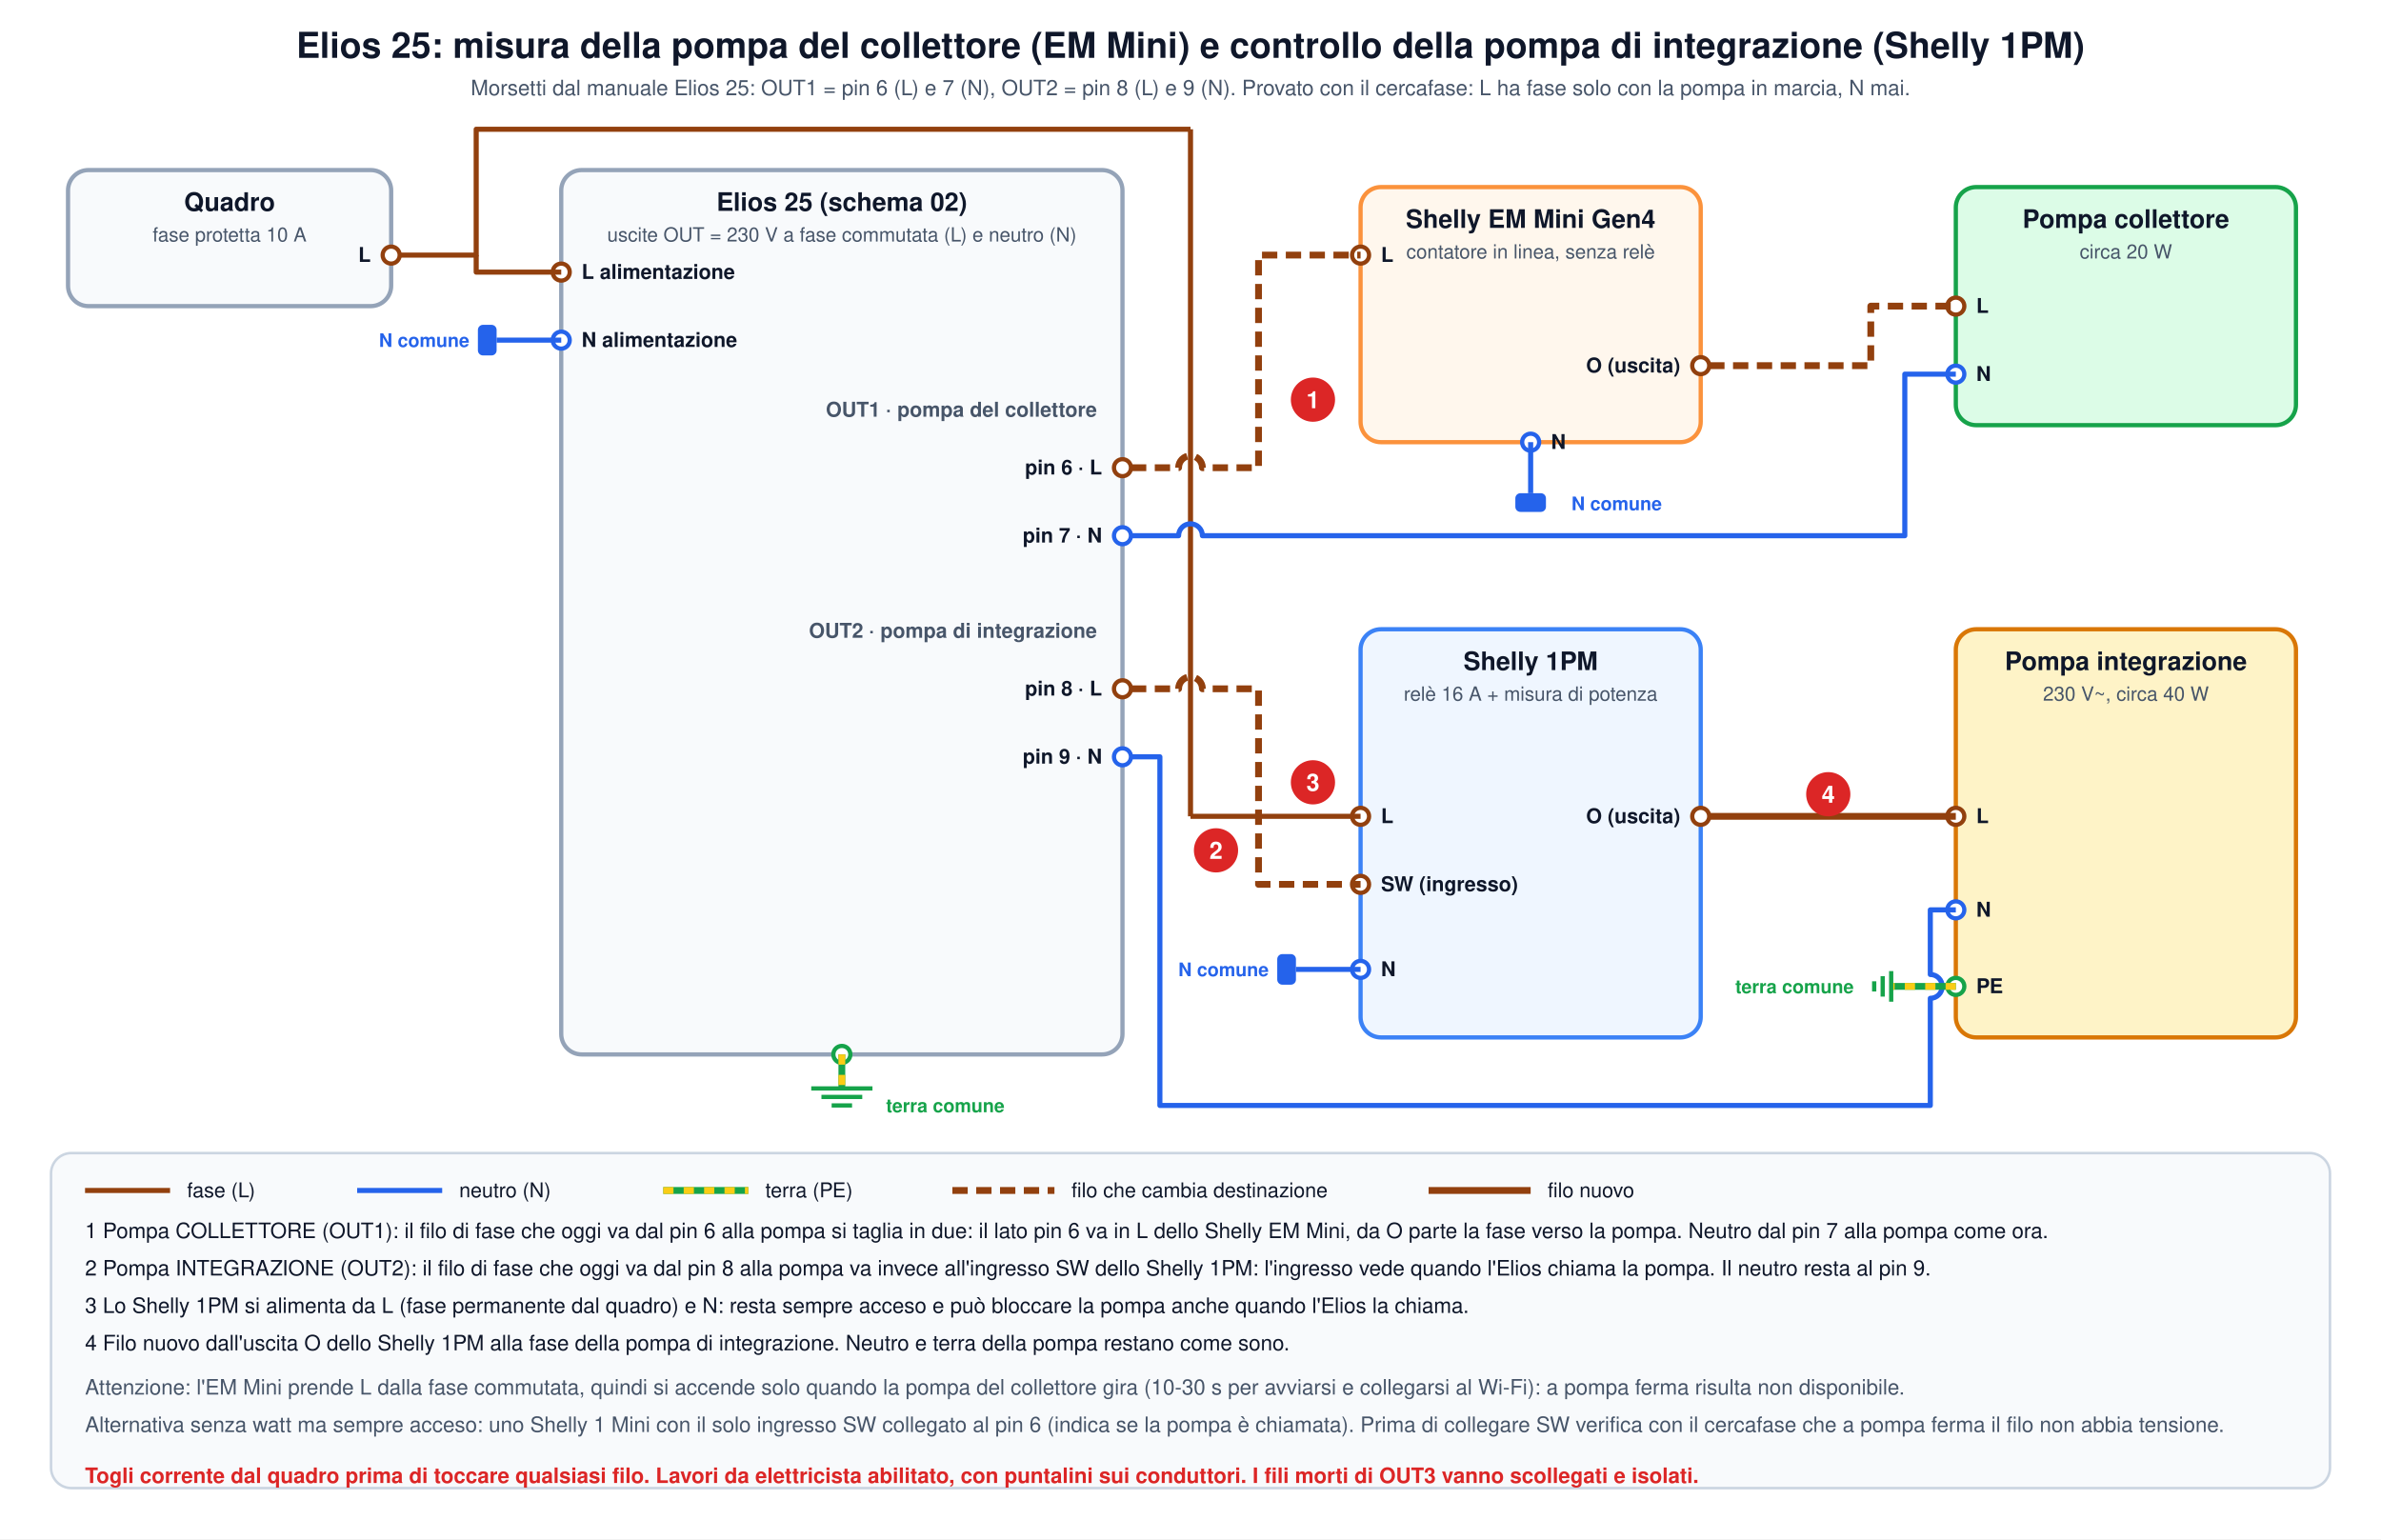
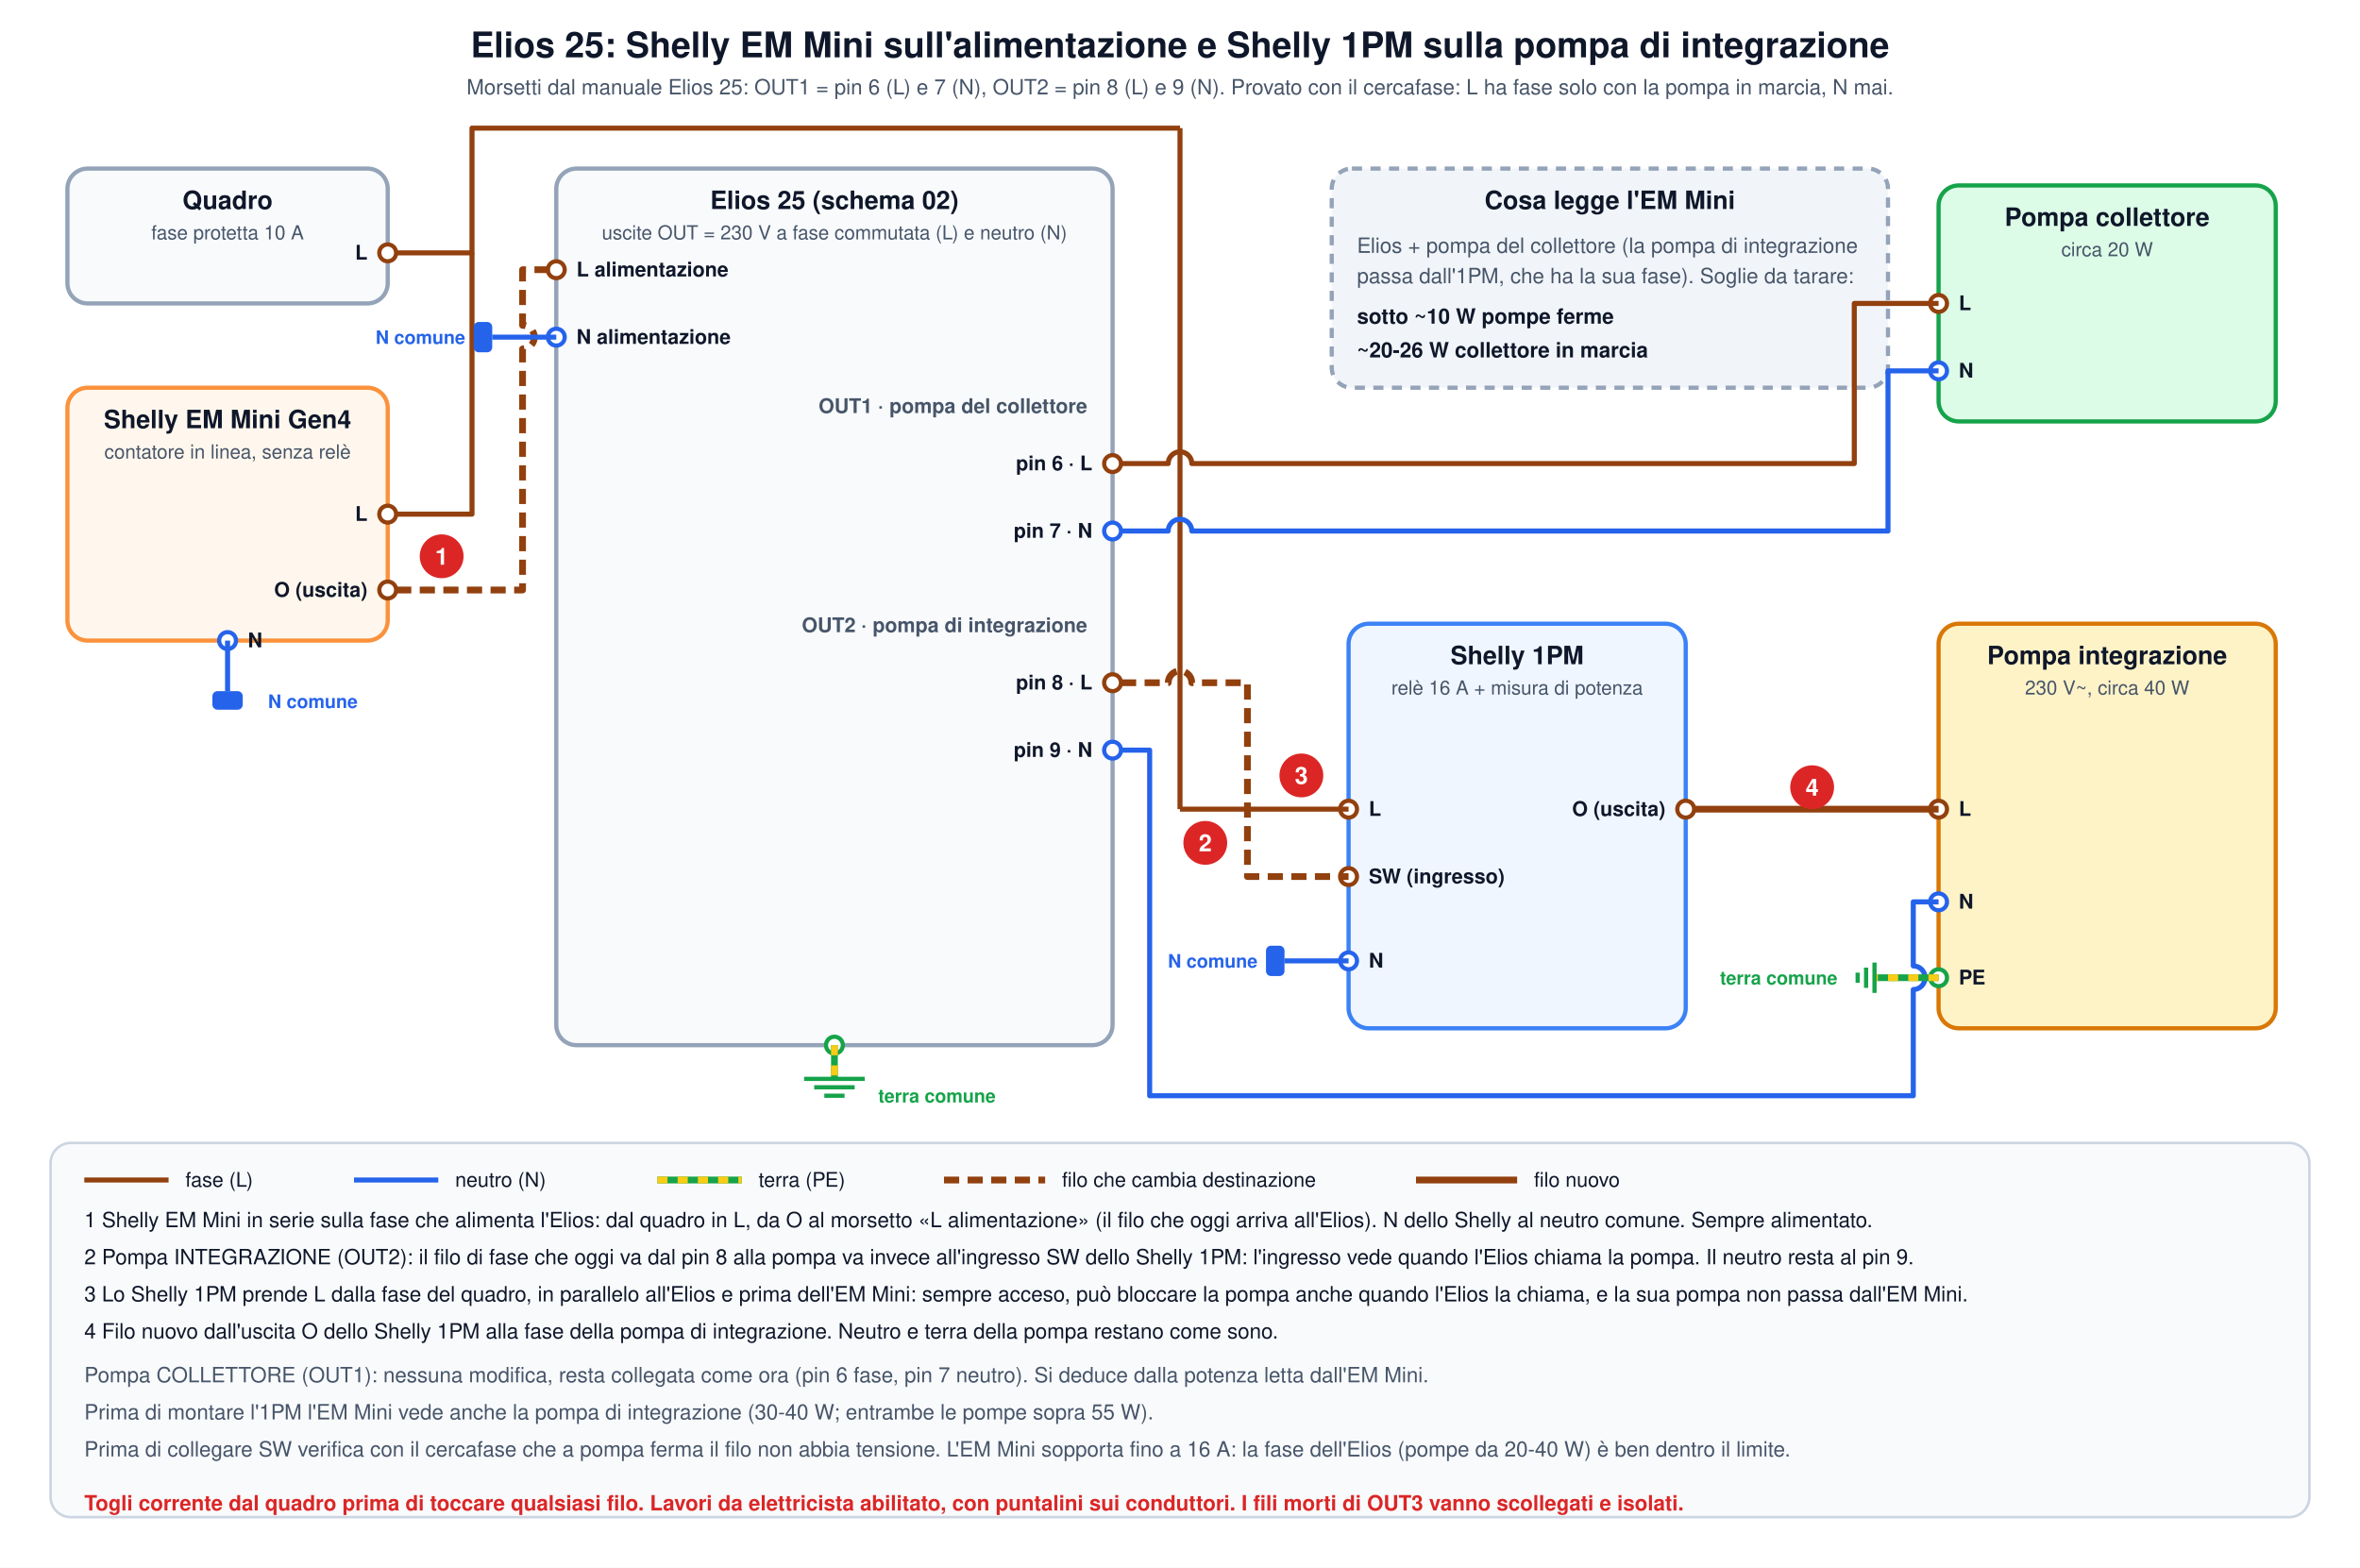
- <svg xmlns="http://www.w3.org/2000/svg" viewBox="0 0 1400 905" width="1400" height="905" font-family="Helvetica, Arial, sans-serif">
-   <rect width="1400" height="905" fill="#ffffff" />
-   <text x="700.0" y="34" font-size="21" font-weight="700" fill="#0f172a" text-anchor="middle">Elios 25: misura della pompa del collettore (EM Mini) e controllo della pompa di integrazione (Shelly 1PM)</text>
+ <svg xmlns="http://www.w3.org/2000/svg" viewBox="0 0 1400 930" width="1400" height="930" font-family="Helvetica, Arial, sans-serif">
+   <rect width="1400" height="930" fill="#ffffff" />
+   <text x="700.0" y="34" font-size="21" font-weight="700" fill="#0f172a" text-anchor="middle">Elios 25: Shelly EM Mini sull'alimentazione e Shelly 1PM sulla pompa di integrazione</text>
  <text x="700.0" y="56" font-size="12.5" font-weight="400" fill="#475569" text-anchor="middle">Morsetti dal manuale Elios 25: OUT1 = pin 6 (L) e 7 (N), OUT2 = pin 8 (L) e 9 (N). Provato con il cercafase: L ha fase solo con la pompa in marcia, N mai.</text>
  <rect x="40" y="100" width="190" height="80" rx="12" fill="#f8fafc" stroke="#94a3b8" stroke-width="2.5" />
  <text x="135.0" y="124" font-size="15" font-weight="700" fill="#0f172a" text-anchor="middle">Quadro</text>
  <text x="135.0" y="142" font-size="11.5" font-weight="400" fill="#475569" text-anchor="middle">fase protetta 10 A</text>
  <circle cx="230" cy="150" r="5" fill="#fff" stroke="#92400e" stroke-width="2.5" />
  <text x="218" y="154" font-size="12" font-weight="700" fill="#0f172a" text-anchor="end">L</text>
+   <rect x="40" y="230" width="190" height="150" rx="12" fill="#fff7ed" stroke="#fb923c" stroke-width="2.5" />
+   <text x="135.0" y="254" font-size="15" font-weight="700" fill="#0f172a" text-anchor="middle">Shelly EM Mini Gen4</text>
+   <text x="135.0" y="272" font-size="11.5" font-weight="400" fill="#475569" text-anchor="middle">contatore in linea, senza relè</text>
+   <circle cx="230" cy="305" r="5" fill="#fff" stroke="#92400e" stroke-width="2.5" />
+   <text x="218" y="309" font-size="12" font-weight="700" fill="#0f172a" text-anchor="end">L</text>
+   <circle cx="230" cy="350" r="5" fill="#fff" stroke="#92400e" stroke-width="2.5" />
+   <text x="218" y="354" font-size="12" font-weight="700" fill="#0f172a" text-anchor="end">O (uscita)</text>
+   <circle cx="135" cy="380" r="5" fill="#fff" stroke="#2563eb" stroke-width="2.5" />
+   <text x="147" y="384" font-size="12" font-weight="700" fill="#0f172a" text-anchor="start">N</text>
  <rect x="330" y="100" width="330" height="520" rx="12" fill="#f8fafc" stroke="#94a3b8" stroke-width="2.5" />
  <text x="495.0" y="124" font-size="15" font-weight="700" fill="#0f172a" text-anchor="middle">Elios 25 (schema 02)</text>
  <text x="495.0" y="142" font-size="11.5" font-weight="400" fill="#475569" text-anchor="middle">uscite OUT = 230 V a fase commutata (L) e neutro (N)</text>
  <circle cx="330" cy="160" r="5" fill="#fff" stroke="#92400e" stroke-width="2.5" />
  <text x="342" y="164" font-size="12" font-weight="700" fill="#0f172a" text-anchor="start">L alimentazione</text>
  <circle cx="330" cy="200" r="5" fill="#fff" stroke="#2563eb" stroke-width="2.5" />
  <text x="342" y="204" font-size="12" font-weight="700" fill="#0f172a" text-anchor="start">N alimentazione</text>
  <text x="645" y="245" font-size="12" font-weight="700" fill="#475569" text-anchor="end">OUT1 · pompa del collettore</text>
  <circle cx="660" cy="275" r="5" fill="#fff" stroke="#92400e" stroke-width="2.5" />
  <text x="648" y="279" font-size="12" font-weight="700" fill="#0f172a" text-anchor="end">pin 6 · L</text>
  <circle cx="660" cy="315" r="5" fill="#fff" stroke="#2563eb" stroke-width="2.5" />
  <text x="648" y="319" font-size="12" font-weight="700" fill="#0f172a" text-anchor="end">pin 7 · N</text>
  <text x="645" y="375" font-size="12" font-weight="700" fill="#475569" text-anchor="end">OUT2 · pompa di integrazione</text>
  <circle cx="660" cy="405" r="5" fill="#fff" stroke="#92400e" stroke-width="2.5" />
  <text x="648" y="409" font-size="12" font-weight="700" fill="#0f172a" text-anchor="end">pin 8 · L</text>
  <circle cx="660" cy="445" r="5" fill="#fff" stroke="#2563eb" stroke-width="2.5" />
  <text x="648" y="449" font-size="12" font-weight="700" fill="#0f172a" text-anchor="end">pin 9 · N</text>
  <circle cx="495" cy="620" r="5" fill="#fff" stroke="#16a34a" stroke-width="2.5" />
-   <rect x="800" y="110" width="200" height="150" rx="12" fill="#fff7ed" stroke="#fb923c" stroke-width="2.5" />
-   <text x="900.0" y="134" font-size="15" font-weight="700" fill="#0f172a" text-anchor="middle">Shelly EM Mini Gen4</text>
-   <text x="900.0" y="152" font-size="11.5" font-weight="400" fill="#475569" text-anchor="middle">contatore in linea, senza relè</text>
-   <circle cx="800" cy="150" r="5" fill="#fff" stroke="#92400e" stroke-width="2.5" />
-   <text x="812" y="154" font-size="12" font-weight="700" fill="#0f172a" text-anchor="start">L</text>
-   <circle cx="1000" cy="215" r="5" fill="#fff" stroke="#92400e" stroke-width="2.5" />
-   <text x="988" y="219" font-size="12" font-weight="700" fill="#0f172a" text-anchor="end">O (uscita)</text>
-   <circle cx="900" cy="260" r="5" fill="#fff" stroke="#2563eb" stroke-width="2.5" />
-   <text x="912" y="264" font-size="12" font-weight="700" fill="#0f172a" text-anchor="start">N</text>
+   <rect x="790" y="100" width="330" height="130" rx="12" fill="#f1f5f9" stroke="#94a3b8" stroke-width="2.5" stroke-dasharray="6 5" />
+   <text x="955.0" y="124" font-size="15" font-weight="700" fill="#0f172a" text-anchor="middle">Cosa legge l'EM Mini</text>
+   <text x="805" y="150" font-size="12.5" font-weight="400" fill="#475569" text-anchor="start">Elios + pompa del collettore (la pompa di integrazione</text>
+   <text x="805" y="168" font-size="12.5" font-weight="400" fill="#475569" text-anchor="start">passa dall'1PM, che ha la sua fase). Soglie da tarare:</text>
+   <text x="805" y="192" font-size="12.5" font-weight="700" fill="#0f172a" text-anchor="start">sotto ~10 W pompe ferme</text>
+   <text x="805" y="212" font-size="12.5" font-weight="700" fill="#0f172a" text-anchor="start">~20-26 W collettore in marcia</text>
  <rect x="1150" y="110" width="200" height="140" rx="12" fill="#dcfce7" stroke="#16a34a" stroke-width="2.5" />
  <text x="1250.0" y="134" font-size="15" font-weight="700" fill="#0f172a" text-anchor="middle">Pompa collettore</text>
  <text x="1250.0" y="152" font-size="11.5" font-weight="400" fill="#475569" text-anchor="middle">circa 20 W</text>
  <circle cx="1150" cy="180" r="5" fill="#fff" stroke="#92400e" stroke-width="2.5" />
  <text x="1162" y="184" font-size="12" font-weight="700" fill="#0f172a" text-anchor="start">L</text>
  <circle cx="1150" cy="220" r="5" fill="#fff" stroke="#2563eb" stroke-width="2.5" />
  <text x="1162" y="224" font-size="12" font-weight="700" fill="#0f172a" text-anchor="start">N</text>
  <rect x="800" y="370" width="200" height="240" rx="12" fill="#eff6ff" stroke="#3b82f6" stroke-width="2.5" />
  <text x="900.0" y="394" font-size="15" font-weight="700" fill="#0f172a" text-anchor="middle">Shelly 1PM</text>
  <text x="900.0" y="412" font-size="11.5" font-weight="400" fill="#475569" text-anchor="middle">relè 16 A + misura di potenza</text>
  <circle cx="800" cy="480" r="5" fill="#fff" stroke="#92400e" stroke-width="2.5" />
  <text x="812" y="484" font-size="12" font-weight="700" fill="#0f172a" text-anchor="start">L</text>
  <circle cx="800" cy="520" r="5" fill="#fff" stroke="#92400e" stroke-width="2.5" />
  <text x="812" y="524" font-size="12" font-weight="700" fill="#0f172a" text-anchor="start">SW (ingresso)</text>
  <circle cx="800" cy="570" r="5" fill="#fff" stroke="#2563eb" stroke-width="2.5" />
  <text x="812" y="574" font-size="12" font-weight="700" fill="#0f172a" text-anchor="start">N</text>
  <circle cx="1000" cy="480" r="5" fill="#fff" stroke="#92400e" stroke-width="2.5" />
  <text x="988" y="484" font-size="12" font-weight="700" fill="#0f172a" text-anchor="end">O (uscita)</text>
  <rect x="1150" y="370" width="200" height="240" rx="12" fill="#fef3c7" stroke="#d97706" stroke-width="2.5" />
  <text x="1250.0" y="394" font-size="15" font-weight="700" fill="#0f172a" text-anchor="middle">Pompa integrazione</text>
  <text x="1250.0" y="412" font-size="11.5" font-weight="400" fill="#475569" text-anchor="middle">230 V~, circa 40 W</text>
  <circle cx="1150" cy="480" r="5" fill="#fff" stroke="#92400e" stroke-width="2.5" />
  <text x="1162" y="484" font-size="12" font-weight="700" fill="#0f172a" text-anchor="start">L</text>
  <circle cx="1150" cy="535" r="5" fill="#fff" stroke="#2563eb" stroke-width="2.5" />
  <text x="1162" y="539" font-size="12" font-weight="700" fill="#0f172a" text-anchor="start">N</text>
  <circle cx="1150" cy="580" r="5" fill="#fff" stroke="#16a34a" stroke-width="2.5" />
  <text x="1162" y="584" font-size="12" font-weight="700" fill="#0f172a" text-anchor="start">PE</text>
  <polyline points="235,150 280,150 280,76 700,76" fill="none" stroke="#92400e" stroke-width="3" stroke-linejoin="round" />
-   <polyline points="280,150 280,160 330,160" fill="none" stroke="#92400e" stroke-width="3" stroke-linejoin="round" />
  <polyline points="700,76 700,480" fill="none" stroke="#92400e" stroke-width="3" stroke-linejoin="round" />
  <polyline points="700,480 800,480" fill="none" stroke="#92400e" stroke-width="3" stroke-linejoin="round" />
-   <path d="M665 275 H693 a7 7 0 0 1 14 0 H740 V150 H800" fill="none" stroke="#92400e" stroke-width="4" stroke-linejoin="round" stroke-dasharray="9 5" />
-   <path d="M1005 215 H1100 V180 H1150" fill="none" stroke="#92400e" stroke-width="4" stroke-linejoin="round" stroke-dasharray="9 5" />
+   <polyline points="280,150 280,305 235,305" fill="none" stroke="#92400e" stroke-width="3" stroke-linejoin="round" />
+   <path d="M235 350 H310 V207 a7 7 0 0 0 0 -14 V160 H330" fill="none" stroke="#92400e" stroke-width="4" stroke-linejoin="round" stroke-dasharray="9 5" />
+   <path d="M665 275 H693 a7 7 0 0 1 14 0 H1100 V180 H1150" fill="none" stroke="#92400e" stroke-width="3" stroke-linejoin="round" />
  <path d="M665 315 H693 a7 7 0 0 1 14 0 H1120 V220 H1150" fill="none" stroke="#2563eb" stroke-width="3" stroke-linejoin="round" />
  <path d="M665 405 H693 a7 7 0 0 1 14 0 H740 V520 H800" fill="none" stroke="#92400e" stroke-width="4" stroke-linejoin="round" stroke-dasharray="9 5" />
  <path d="M665 445 H682 V650 H1135 V587 a7 7 0 0 0 0 -14 V535 H1150" fill="none" stroke="#2563eb" stroke-width="3" stroke-linejoin="round" />
  <polyline points="1005,480 1150,480" fill="none" stroke="#92400e" stroke-width="4" stroke-linejoin="round" />
  <polyline points="330,200 292,200" fill="none" stroke="#2563eb" stroke-width="3" stroke-linejoin="round" />
  <rect x="281" y="191" width="11" height="18" rx="3" fill="#2563eb" />
  <text x="276" y="204" font-size="11" font-weight="700" fill="#2563eb" text-anchor="end">N comune</text>
-   <polyline points="900,260 900,290" fill="none" stroke="#2563eb" stroke-width="3" stroke-linejoin="round" />
-   <rect x="891" y="290" width="18" height="11" rx="3" fill="#2563eb" />
-   <text x="924" y="300" font-size="11" font-weight="700" fill="#2563eb" text-anchor="start">N comune</text>
+   <polyline points="135,380 135,410" fill="none" stroke="#2563eb" stroke-width="3" stroke-linejoin="round" />
+   <rect x="126" y="410" width="18" height="11" rx="3" fill="#2563eb" />
+   <text x="159" y="420" font-size="11" font-weight="700" fill="#2563eb" text-anchor="start">N comune</text>
  <polyline points="800,570 762,570" fill="none" stroke="#2563eb" stroke-width="3" stroke-linejoin="round" />
  <rect x="751" y="561" width="11" height="18" rx="3" fill="#2563eb" />
  <text x="746" y="574" font-size="11" font-weight="700" fill="#2563eb" text-anchor="end">N comune</text>
  <polyline points="1150,580 1112,580" fill="none" stroke="#16a34a" stroke-width="4" stroke-linejoin="round" />
  <polyline points="1150,580 1112,580" fill="none" stroke="#facc15" stroke-width="4" stroke-linejoin="round" stroke-dasharray="6 6" />
  <line x1="1112" y1="571" x2="1112" y2="589" stroke="#16a34a" stroke-width="2.5" />
  <line x1="1107" y1="574" x2="1107" y2="586" stroke="#16a34a" stroke-width="2.5" />
  <line x1="1102" y1="577" x2="1102" y2="583" stroke="#16a34a" stroke-width="2.5" />
  <text x="1090" y="584" font-size="11" font-weight="700" fill="#16a34a" text-anchor="end">terra comune</text>
  <polyline points="495,620 495,640" fill="none" stroke="#16a34a" stroke-width="4" stroke-linejoin="round" />
  <polyline points="495,620 495,640" fill="none" stroke="#facc15" stroke-width="4" stroke-linejoin="round" stroke-dasharray="6 6" />
  <line x1="477" y1="640" x2="513" y2="640" stroke="#16a34a" stroke-width="2.5" />
  <line x1="483" y1="645" x2="507" y2="645" stroke="#16a34a" stroke-width="2.5" />
  <line x1="489" y1="650" x2="501" y2="650" stroke="#16a34a" stroke-width="2.5" />
  <text x="521" y="654" font-size="11" font-weight="700" fill="#16a34a" text-anchor="start">terra comune</text>
-   <circle cx="772" cy="235" r="13" fill="#dc2626" />
-   <text x="772" y="240" font-size="14" font-weight="700" fill="#fff" text-anchor="middle">1</text>
+   <circle cx="262" cy="330" r="13" fill="#dc2626" />
+   <text x="262" y="335" font-size="14" font-weight="700" fill="#fff" text-anchor="middle">1</text>
  <circle cx="715" cy="500" r="13" fill="#dc2626" />
  <text x="715" y="505" font-size="14" font-weight="700" fill="#fff" text-anchor="middle">2</text>
  <circle cx="772" cy="460" r="13" fill="#dc2626" />
  <text x="772" y="465" font-size="14" font-weight="700" fill="#fff" text-anchor="middle">3</text>
  <circle cx="1075" cy="467" r="13" fill="#dc2626" />
  <text x="1075" y="472" font-size="14" font-weight="700" fill="#fff" text-anchor="middle">4</text>
-   <rect x="30" y="678" width="1340" height="197" rx="12" fill="#f8fafc" stroke="#cbd5e1" stroke-width="1.5" />
+   <rect x="30" y="678" width="1340" height="222" rx="12" fill="#f8fafc" stroke="#cbd5e1" stroke-width="1.5" />
  <polyline points="50,700 100,700" fill="none" stroke="#92400e" stroke-width="3" stroke-linejoin="round" />
  <text x="110" y="704" font-size="12" font-weight="400" fill="#0f172a" text-anchor="start">fase (L)</text>
  <polyline points="210,700 260,700" fill="none" stroke="#2563eb" stroke-width="3" stroke-linejoin="round" />
  <text x="270" y="704" font-size="12" font-weight="400" fill="#0f172a" text-anchor="start">neutro (N)</text>
  <polyline points="390,700 440,700" fill="none" stroke="#16a34a" stroke-width="4" stroke-linejoin="round" />
  <polyline points="390,700 440,700" fill="none" stroke="#facc15" stroke-width="4" stroke-linejoin="round" stroke-dasharray="6 6" />
  <text x="450" y="704" font-size="12" font-weight="400" fill="#0f172a" text-anchor="start">terra (PE)</text>
  <polyline points="560,700 620,700" fill="none" stroke="#92400e" stroke-width="4" stroke-linejoin="round" stroke-dasharray="9 5" />
  <text x="630" y="704" font-size="12" font-weight="400" fill="#0f172a" text-anchor="start">filo che cambia destinazione</text>
  <polyline points="840,700 900,700" fill="none" stroke="#92400e" stroke-width="4" stroke-linejoin="round" />
  <text x="910" y="704" font-size="12" font-weight="400" fill="#0f172a" text-anchor="start">filo nuovo</text>
-   <text x="50" y="728" font-size="12.5" font-weight="400" fill="#0f172a" text-anchor="start">1  Pompa COLLETTORE (OUT1): il filo di fase che oggi va dal pin 6 alla pompa si taglia in due: il lato pin 6 va in L dello Shelly EM Mini, da O parte la fase verso la pompa. Neutro dal pin 7 alla pompa come ora.</text>
+   <text x="50" y="728" font-size="12.5" font-weight="400" fill="#0f172a" text-anchor="start">1  Shelly EM Mini in serie sulla fase che alimenta l'Elios: dal quadro in L, da O al morsetto «L alimentazione» (il filo che oggi arriva all'Elios). N dello Shelly al neutro comune. Sempre alimentato.</text>
  <text x="50" y="750" font-size="12.5" font-weight="400" fill="#0f172a" text-anchor="start">2  Pompa INTEGRAZIONE (OUT2): il filo di fase che oggi va dal pin 8 alla pompa va invece all'ingresso SW dello Shelly 1PM: l'ingresso vede quando l'Elios chiama la pompa. Il neutro resta al pin 9.</text>
-   <text x="50" y="772" font-size="12.5" font-weight="400" fill="#0f172a" text-anchor="start">3  Lo Shelly 1PM si alimenta da L (fase permanente dal quadro) e N: resta sempre acceso e può bloccare la pompa anche quando l'Elios la chiama.</text>
+   <text x="50" y="772" font-size="12.5" font-weight="400" fill="#0f172a" text-anchor="start">3  Lo Shelly 1PM prende L dalla fase del quadro, in parallelo all'Elios e prima dell'EM Mini: sempre acceso, può bloccare la pompa anche quando l'Elios la chiama, e la sua pompa non passa dall'EM Mini.</text>
  <text x="50" y="794" font-size="12.5" font-weight="400" fill="#0f172a" text-anchor="start">4  Filo nuovo dall'uscita O dello Shelly 1PM alla fase della pompa di integrazione. Neutro e terra della pompa restano come sono.</text>
-   <text x="50" y="820" font-size="12.5" font-weight="400" fill="#475569" text-anchor="start">Attenzione: l'EM Mini prende L dalla fase commutata, quindi si accende solo quando la pompa del collettore gira (10-30 s per avviarsi e collegarsi al Wi-Fi): a pompa ferma risulta non disponibile.</text>
-   <text x="50" y="842" font-size="12.5" font-weight="400" fill="#475569" text-anchor="start">Alternativa senza watt ma sempre acceso: uno Shelly 1 Mini con il solo ingresso SW collegato al pin 6 (indica se la pompa è chiamata). Prima di collegare SW verifica con il cercafase che a pompa ferma il filo non abbia tensione.</text>
-   <text x="50" y="872" font-size="12.5" font-weight="700" fill="#dc2626" text-anchor="start">Togli corrente dal quadro prima di toccare qualsiasi filo. Lavori da elettricista abilitato, con puntalini sui conduttori. I fili morti di OUT3 vanno scollegati e isolati.</text>
+   <text x="50" y="820" font-size="12.5" font-weight="400" fill="#475569" text-anchor="start">Pompa COLLETTORE (OUT1): nessuna modifica, resta collegata come ora (pin 6 fase, pin 7 neutro). Si deduce dalla potenza letta dall'EM Mini.</text>
+   <text x="50" y="842" font-size="12.5" font-weight="400" fill="#475569" text-anchor="start">Prima di montare l'1PM l'EM Mini vede anche la pompa di integrazione (30-40 W; entrambe le pompe sopra 55 W).</text>
+   <text x="50" y="864" font-size="12.5" font-weight="400" fill="#475569" text-anchor="start">Prima di collegare SW verifica con il cercafase che a pompa ferma il filo non abbia tensione. L'EM Mini sopporta fino a 16 A: la fase dell'Elios (pompe da 20-40 W) è ben dentro il limite.</text>
+   <text x="50" y="896" font-size="12.5" font-weight="700" fill="#dc2626" text-anchor="start">Togli corrente dal quadro prima di toccare qualsiasi filo. Lavori da elettricista abilitato, con puntalini sui conduttori. I fili morti di OUT3 vanno scollegati e isolati.</text>
</svg>
